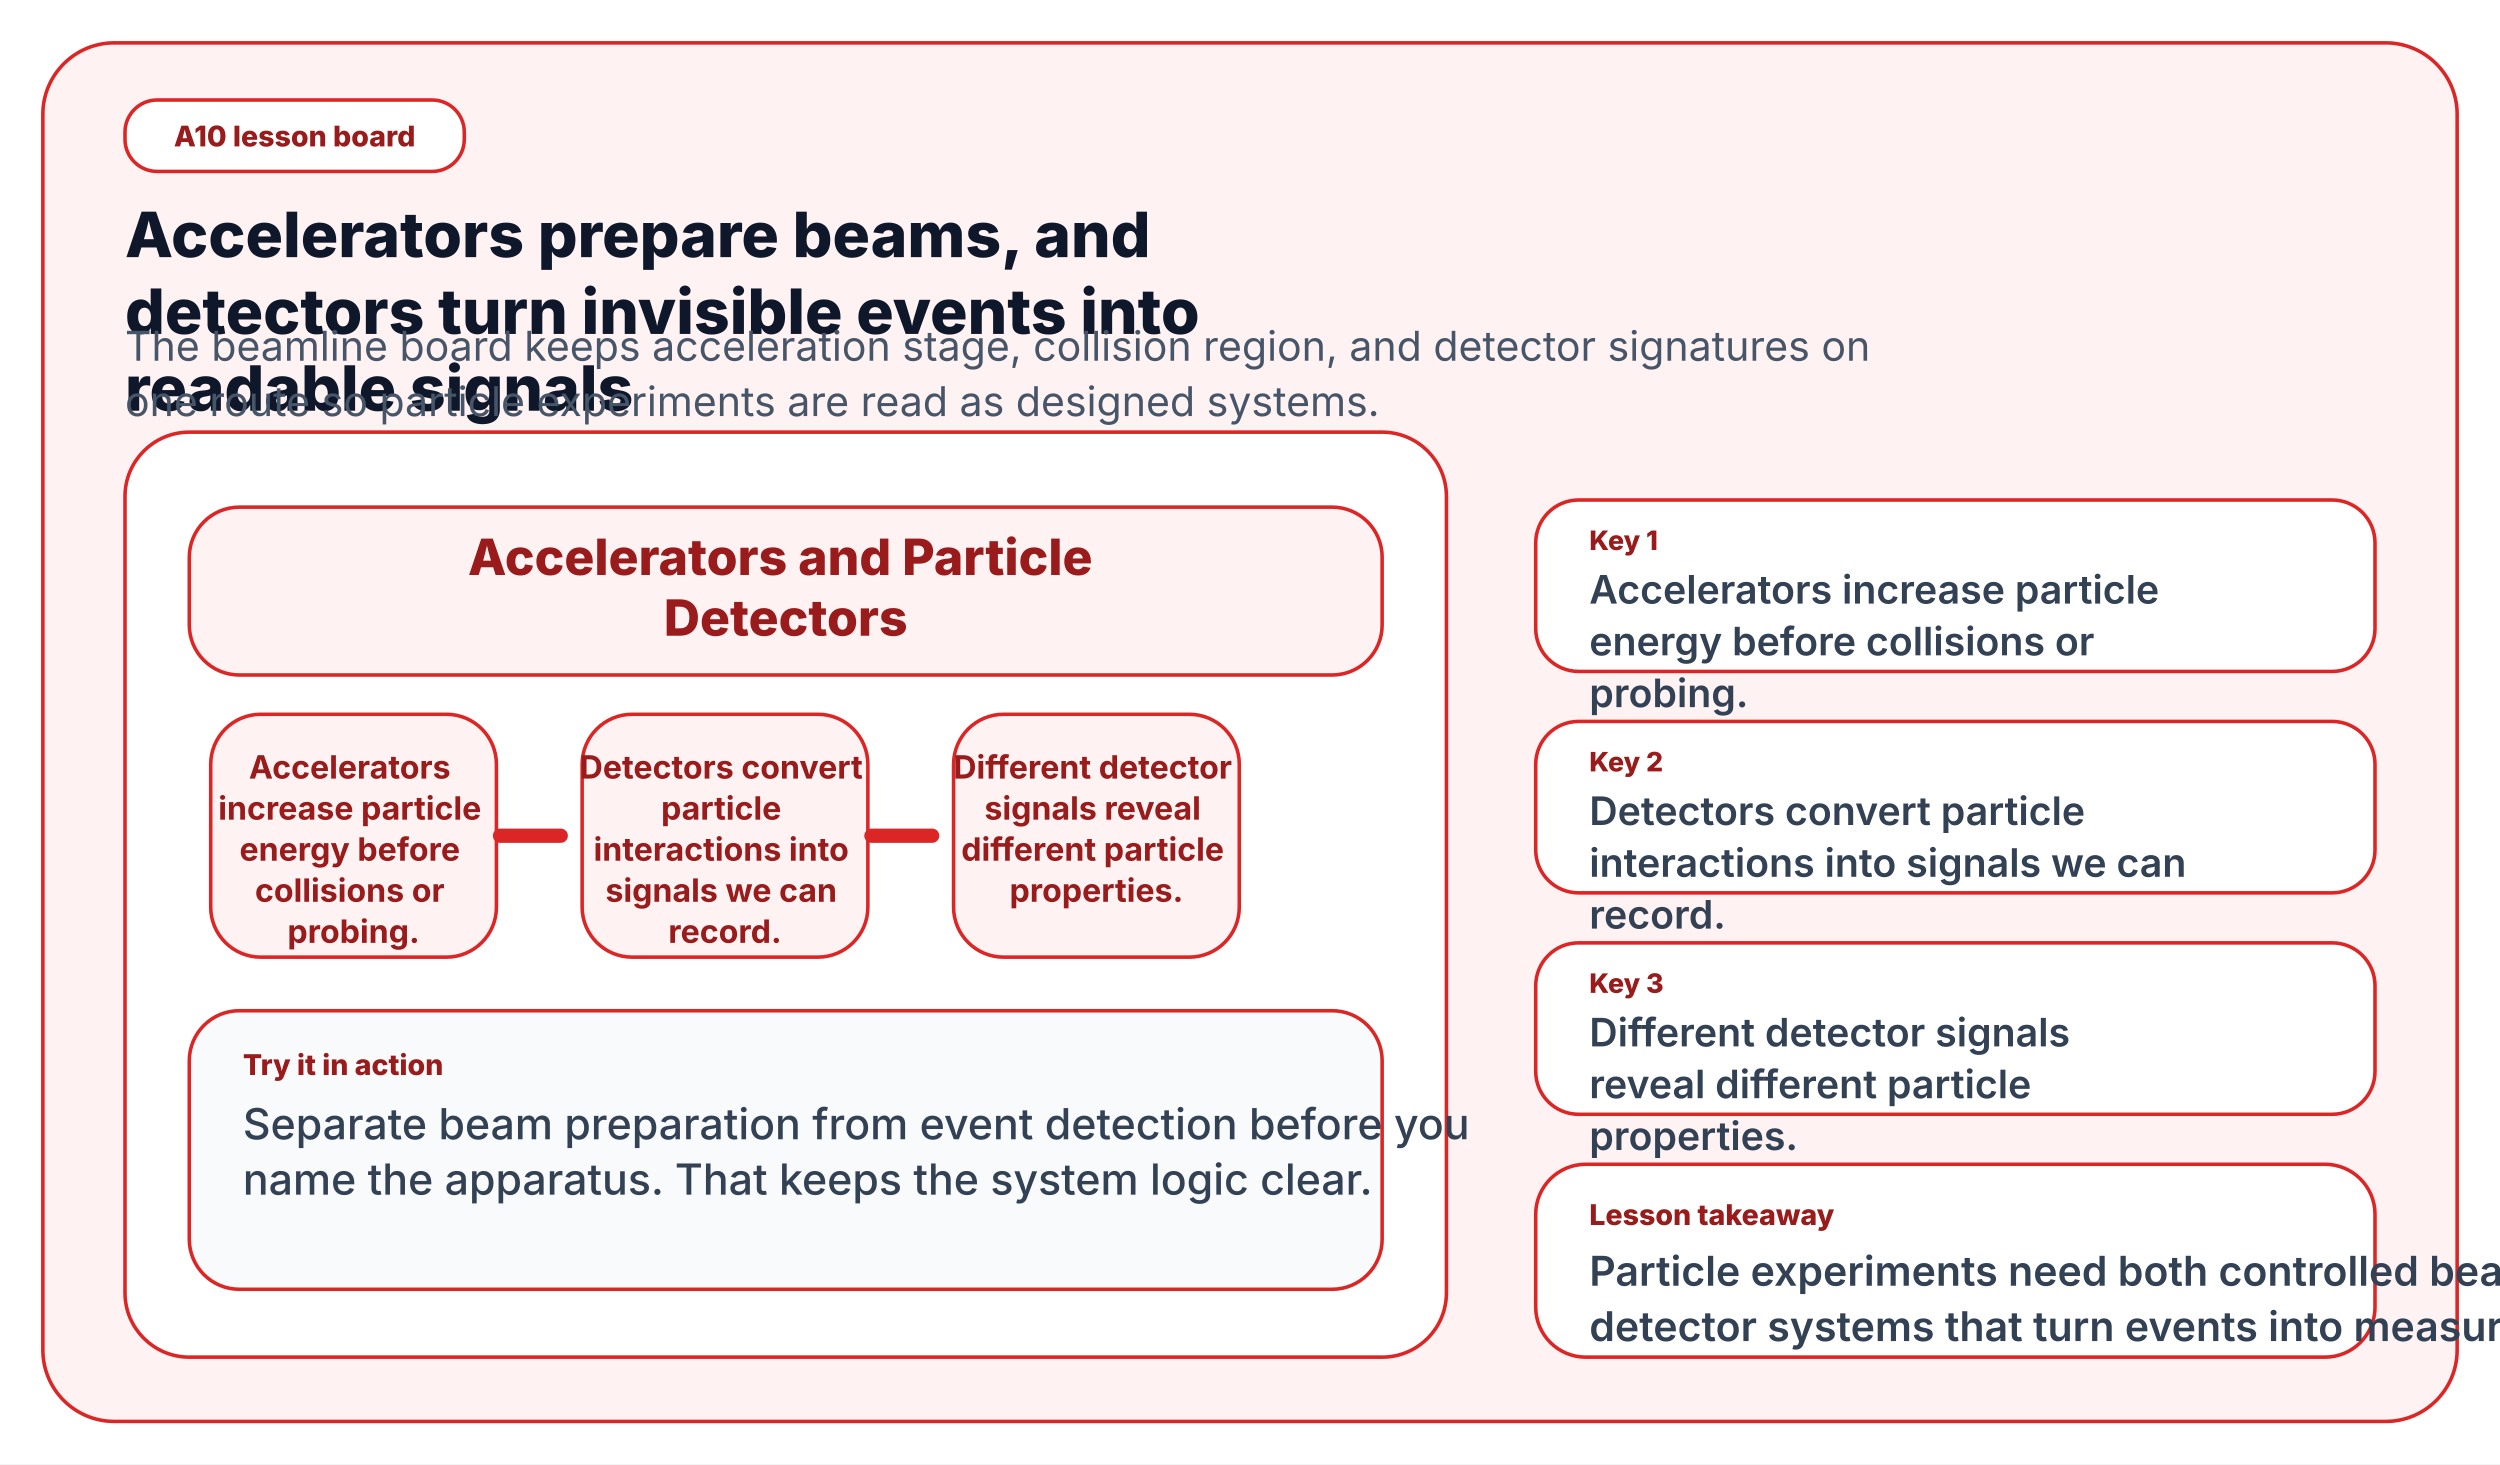
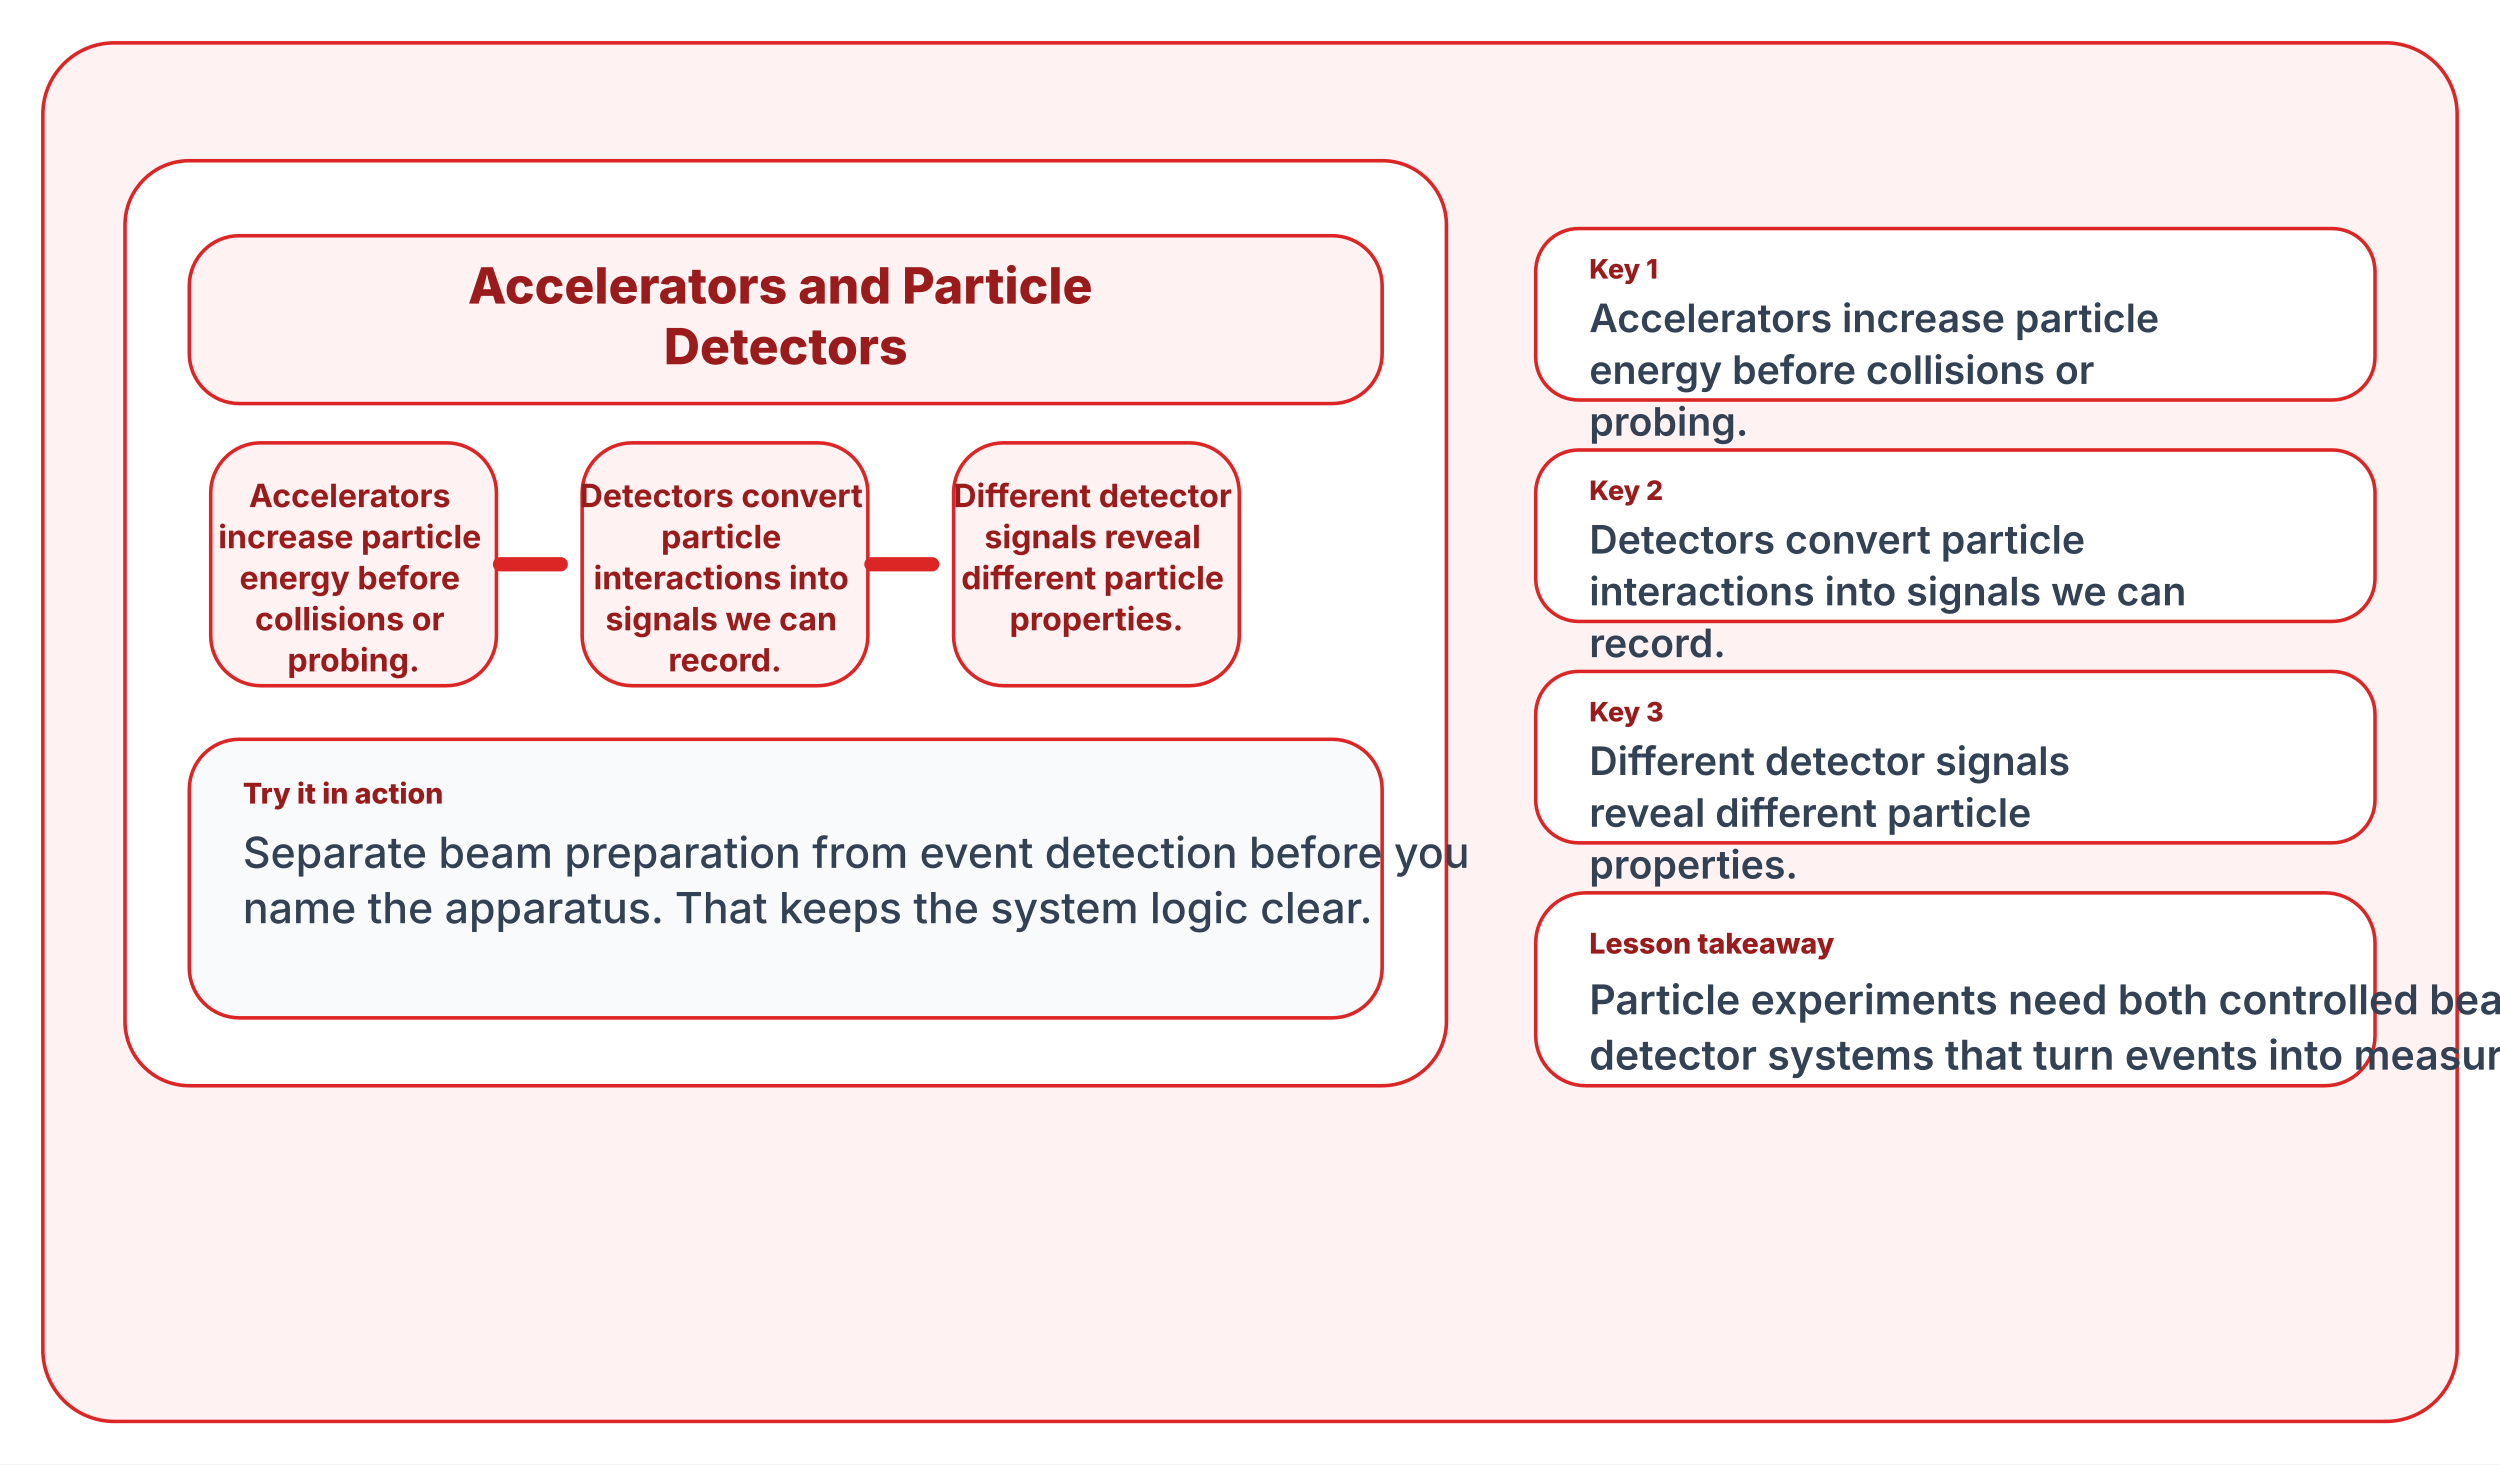
<svg xmlns="http://www.w3.org/2000/svg" width="1400" height="820" viewBox="0 0 1400 820">
  <rect width="1400" height="820" fill="#ffffff" />
  <rect x="24" y="24" width="1352" height="772" rx="40" fill="#fef2f2" stroke="#dc2626" stroke-width="2" />
-   <rect x="70" y="56" width="190" height="40" rx="18" fill="#ffffff" stroke="#dc2626" stroke-width="2" />
-   <text x="165" y="82" fill="#991b1b" font-size="16" font-family="Inter, Segoe UI, Arial, sans-serif" font-weight="800" text-anchor="middle">
-     <tspan x="165" dy="0">A10 lesson board</tspan>
-   </text>
-   <text x="70" y="144" fill="#0f172a" font-size="35" font-family="Inter, Segoe UI, Arial, sans-serif" font-weight="800" text-anchor="start">
-     <tspan x="70" dy="0">Accelerators prepare beams, and</tspan>
-     <tspan x="70" dy="43">detectors turn invisible events into</tspan>
-     <tspan x="70" dy="43">readable signals</tspan>
-   </text>
-   <text x="70" y="202" fill="#475569" font-size="23" font-family="Inter, Segoe UI, Arial, sans-serif" font-weight="400" text-anchor="start">
-     <tspan x="70" dy="0">The beamline board keeps acceleration stage, collision region, and detector signatures on</tspan>
-     <tspan x="70" dy="31">one route so particle experiments are read as designed systems.</tspan>
-   </text>
-   <rect x="70" y="242" width="740" height="518" rx="36" fill="#ffffff" stroke="#dc2626" stroke-width="2" />
-   <rect x="106" y="284" width="668" height="94" rx="28" fill="#fef2f2" stroke="#dc2626" stroke-width="2" />
-   <text x="440" y="322" fill="#991b1b" font-size="28" font-family="Inter, Segoe UI, Arial, sans-serif" font-weight="800" text-anchor="middle">
+   <rect x="70" y="90" width="740" height="518" rx="36" fill="#ffffff" stroke="#dc2626" stroke-width="2" />
+   <rect x="106" y="132" width="668" height="94" rx="28" fill="#fef2f2" stroke="#dc2626" stroke-width="2" />
+   <text x="440" y="170" fill="#991b1b" font-size="28" font-family="Inter, Segoe UI, Arial, sans-serif" font-weight="800" text-anchor="middle">
    <tspan x="440" dy="0">Accelerators and Particle</tspan>
    <tspan x="440" dy="34">Detectors</tspan>
  </text>
-   <rect x="118" y="400" width="160" height="136" rx="28" fill="#fef2f2" stroke="#dc2626" stroke-width="2" />
-   <text x="198" y="436" fill="#991b1b" font-size="18" font-family="Inter, Segoe UI, Arial, sans-serif" font-weight="700" text-anchor="middle">
+   <rect x="118" y="248" width="160" height="136" rx="28" fill="#fef2f2" stroke="#dc2626" stroke-width="2" />
+   <text x="198" y="284" fill="#991b1b" font-size="18" font-family="Inter, Segoe UI, Arial, sans-serif" font-weight="700" text-anchor="middle">
    <tspan x="198" dy="0">Accelerators</tspan>
    <tspan x="198" dy="23">increase particle</tspan>
    <tspan x="198" dy="23">energy before</tspan>
    <tspan x="198" dy="23">collisions or</tspan>
    <tspan x="198" dy="23">probing.</tspan>
  </text>
-   <rect x="326" y="400" width="160" height="136" rx="28" fill="#fef2f2" stroke="#dc2626" stroke-width="2" />
-   <text x="406" y="436" fill="#991b1b" font-size="18" font-family="Inter, Segoe UI, Arial, sans-serif" font-weight="700" text-anchor="middle">
+   <rect x="326" y="248" width="160" height="136" rx="28" fill="#fef2f2" stroke="#dc2626" stroke-width="2" />
+   <text x="406" y="284" fill="#991b1b" font-size="18" font-family="Inter, Segoe UI, Arial, sans-serif" font-weight="700" text-anchor="middle">
    <tspan x="406" dy="0">Detectors convert</tspan>
    <tspan x="406" dy="23">particle</tspan>
    <tspan x="406" dy="23">interactions into</tspan>
    <tspan x="406" dy="23">signals we can</tspan>
    <tspan x="406" dy="23">record.</tspan>
  </text>
-   <rect x="534" y="400" width="160" height="136" rx="28" fill="#fef2f2" stroke="#dc2626" stroke-width="2" />
-   <text x="614" y="436" fill="#991b1b" font-size="18" font-family="Inter, Segoe UI, Arial, sans-serif" font-weight="700" text-anchor="middle">
+   <rect x="534" y="248" width="160" height="136" rx="28" fill="#fef2f2" stroke="#dc2626" stroke-width="2" />
+   <text x="614" y="284" fill="#991b1b" font-size="18" font-family="Inter, Segoe UI, Arial, sans-serif" font-weight="700" text-anchor="middle">
    <tspan x="614" dy="0">Different detector</tspan>
    <tspan x="614" dy="23">signals reveal</tspan>
    <tspan x="614" dy="23">different particle</tspan>
    <tspan x="614" dy="23">properties.</tspan>
  </text>
-   <line x1="280" y1="468" x2="314" y2="468" stroke="#dc2626" stroke-width="8" stroke-linecap="round" />
-   <line x1="488" y1="468" x2="522" y2="468" stroke="#dc2626" stroke-width="8" stroke-linecap="round" />
-   <rect x="106" y="566" width="668" height="156" rx="28" fill="#f8fafc" stroke="#dc2626" stroke-width="2" />
-   <text x="136" y="602" fill="#991b1b" font-size="16" font-family="Inter, Segoe UI, Arial, sans-serif" font-weight="800" text-anchor="start">
+   <line x1="280" y1="316" x2="314" y2="316" stroke="#dc2626" stroke-width="8" stroke-linecap="round" />
+   <line x1="488" y1="316" x2="522" y2="316" stroke="#dc2626" stroke-width="8" stroke-linecap="round" />
+   <rect x="106" y="414" width="668" height="156" rx="28" fill="#f8fafc" stroke="#dc2626" stroke-width="2" />
+   <text x="136" y="450" fill="#991b1b" font-size="16" font-family="Inter, Segoe UI, Arial, sans-serif" font-weight="800" text-anchor="start">
    <tspan x="136" dy="0">Try it in action</tspan>
  </text>
-   <text x="136" y="638" fill="#334155" font-size="24" font-family="Inter, Segoe UI, Arial, sans-serif" font-weight="500" text-anchor="start">
+   <text x="136" y="486" fill="#334155" font-size="24" font-family="Inter, Segoe UI, Arial, sans-serif" font-weight="500" text-anchor="start">
    <tspan x="136" dy="0">Separate beam preparation from event detection before you</tspan>
    <tspan x="136" dy="31">name the apparatus. That keeps the system logic clear.</tspan>
  </text>
-   <rect x="860" y="280" width="470" height="96" rx="24" fill="#ffffff" stroke="#dc2626" stroke-width="2" />
-   <text x="890" y="308" fill="#991b1b" font-size="15" font-family="Inter, Segoe UI, Arial, sans-serif" font-weight="800" text-anchor="start">
+   <rect x="860" y="128" width="470" height="96" rx="24" fill="#ffffff" stroke="#dc2626" stroke-width="2" />
+   <text x="890" y="156" fill="#991b1b" font-size="15" font-family="Inter, Segoe UI, Arial, sans-serif" font-weight="800" text-anchor="start">
    <tspan x="890" dy="0">Key 1</tspan>
  </text>
-   <text x="890" y="338" fill="#334155" font-size="22" font-family="Inter, Segoe UI, Arial, sans-serif" font-weight="600" text-anchor="start">
+   <text x="890" y="186" fill="#334155" font-size="22" font-family="Inter, Segoe UI, Arial, sans-serif" font-weight="600" text-anchor="start">
    <tspan x="890" dy="0">Accelerators increase particle</tspan>
    <tspan x="890" dy="29">energy before collisions or</tspan>
    <tspan x="890" dy="29">probing.</tspan>
  </text>
-   <rect x="860" y="404" width="470" height="96" rx="24" fill="#ffffff" stroke="#dc2626" stroke-width="2" />
-   <text x="890" y="432" fill="#991b1b" font-size="15" font-family="Inter, Segoe UI, Arial, sans-serif" font-weight="800" text-anchor="start">
+   <rect x="860" y="252" width="470" height="96" rx="24" fill="#ffffff" stroke="#dc2626" stroke-width="2" />
+   <text x="890" y="280" fill="#991b1b" font-size="15" font-family="Inter, Segoe UI, Arial, sans-serif" font-weight="800" text-anchor="start">
    <tspan x="890" dy="0">Key 2</tspan>
  </text>
-   <text x="890" y="462" fill="#334155" font-size="22" font-family="Inter, Segoe UI, Arial, sans-serif" font-weight="600" text-anchor="start">
+   <text x="890" y="310" fill="#334155" font-size="22" font-family="Inter, Segoe UI, Arial, sans-serif" font-weight="600" text-anchor="start">
    <tspan x="890" dy="0">Detectors convert particle</tspan>
    <tspan x="890" dy="29">interactions into signals we can</tspan>
    <tspan x="890" dy="29">record.</tspan>
  </text>
-   <rect x="860" y="528" width="470" height="96" rx="24" fill="#ffffff" stroke="#dc2626" stroke-width="2" />
-   <text x="890" y="556" fill="#991b1b" font-size="15" font-family="Inter, Segoe UI, Arial, sans-serif" font-weight="800" text-anchor="start">
+   <rect x="860" y="376" width="470" height="96" rx="24" fill="#ffffff" stroke="#dc2626" stroke-width="2" />
+   <text x="890" y="404" fill="#991b1b" font-size="15" font-family="Inter, Segoe UI, Arial, sans-serif" font-weight="800" text-anchor="start">
    <tspan x="890" dy="0">Key 3</tspan>
  </text>
-   <text x="890" y="586" fill="#334155" font-size="22" font-family="Inter, Segoe UI, Arial, sans-serif" font-weight="600" text-anchor="start">
+   <text x="890" y="434" fill="#334155" font-size="22" font-family="Inter, Segoe UI, Arial, sans-serif" font-weight="600" text-anchor="start">
    <tspan x="890" dy="0">Different detector signals</tspan>
    <tspan x="890" dy="29">reveal different particle</tspan>
    <tspan x="890" dy="29">properties.</tspan>
  </text>
-   <rect x="860" y="652" width="470" height="108" rx="28" fill="#ffffff" stroke="#dc2626" stroke-width="2" />
-   <text x="890" y="686" fill="#991b1b" font-size="16" font-family="Inter, Segoe UI, Arial, sans-serif" font-weight="800" text-anchor="start">
+   <rect x="860" y="500" width="470" height="108" rx="28" fill="#ffffff" stroke="#dc2626" stroke-width="2" />
+   <text x="890" y="534" fill="#991b1b" font-size="16" font-family="Inter, Segoe UI, Arial, sans-serif" font-weight="800" text-anchor="start">
    <tspan x="890" dy="0">Lesson takeaway</tspan>
  </text>
-   <text x="890" y="720" fill="#334155" font-size="23" font-family="Inter, Segoe UI, Arial, sans-serif" font-weight="600" text-anchor="start">
+   <text x="890" y="568" fill="#334155" font-size="23" font-family="Inter, Segoe UI, Arial, sans-serif" font-weight="600" text-anchor="start">
    <tspan x="890" dy="0">Particle experiments need both controlled beam preparation and</tspan>
    <tspan x="890" dy="31">detector systems that turn events into measurable signals.</tspan>
  </text>
</svg>
